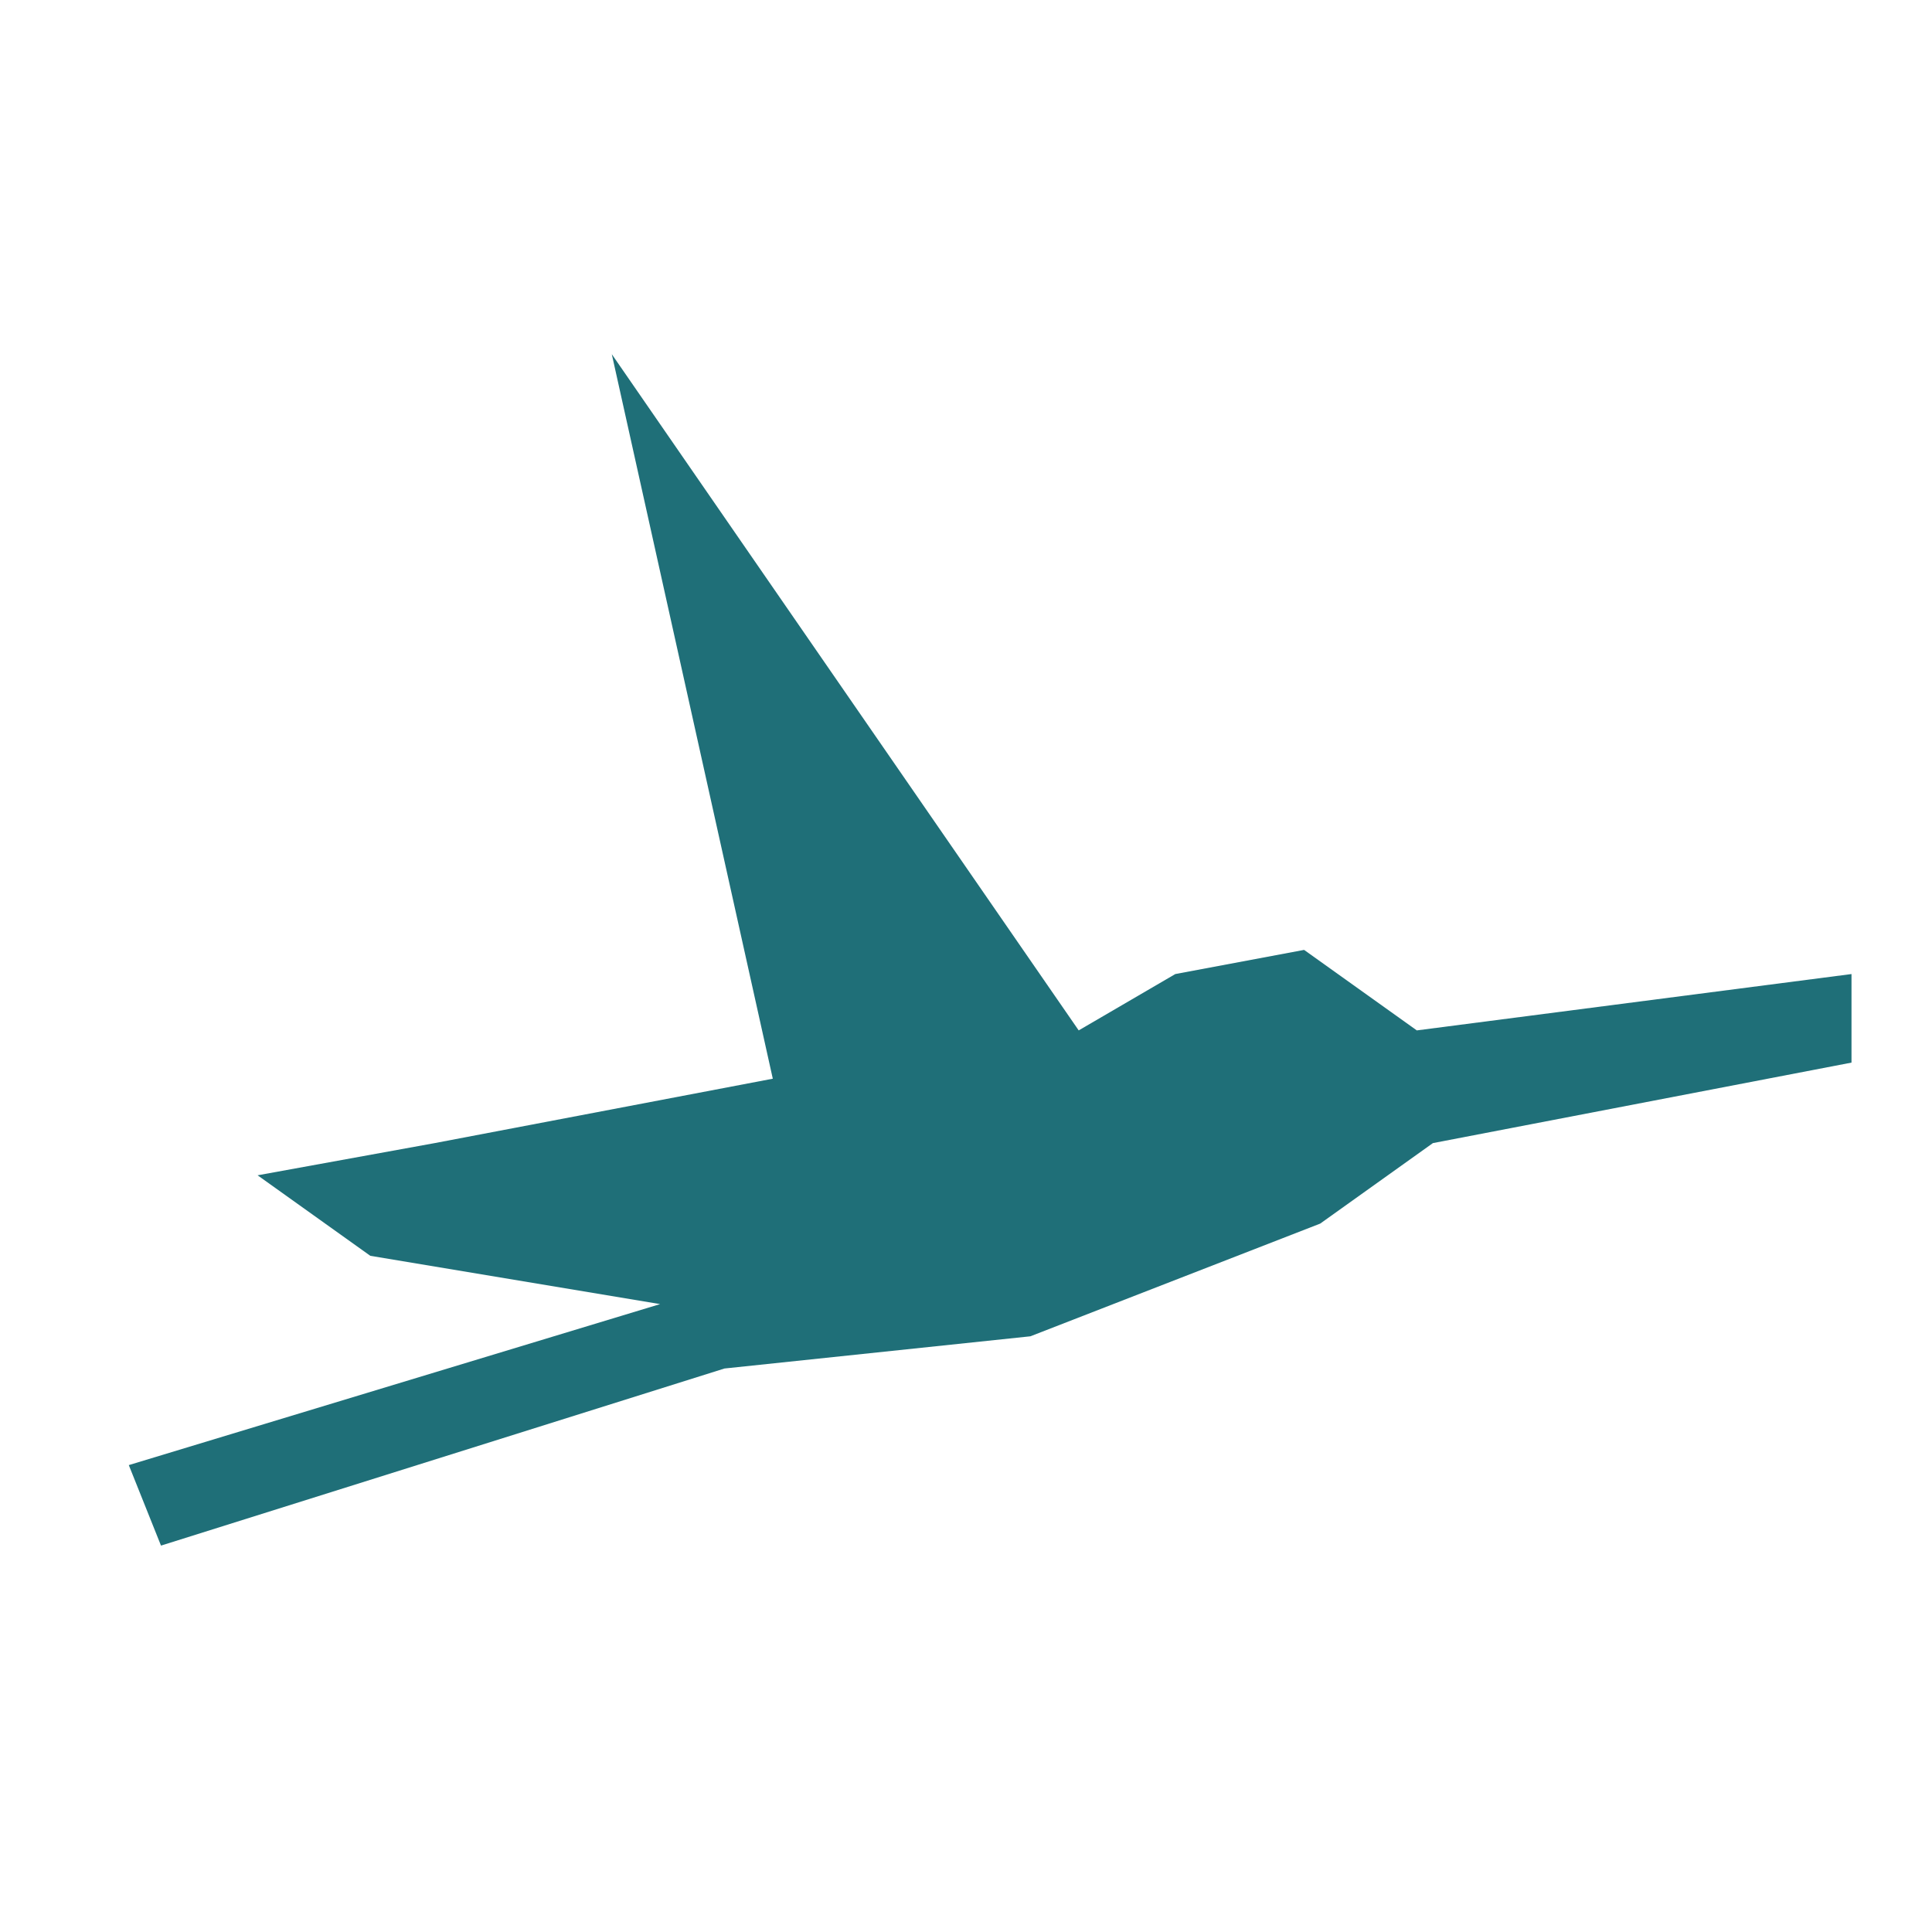
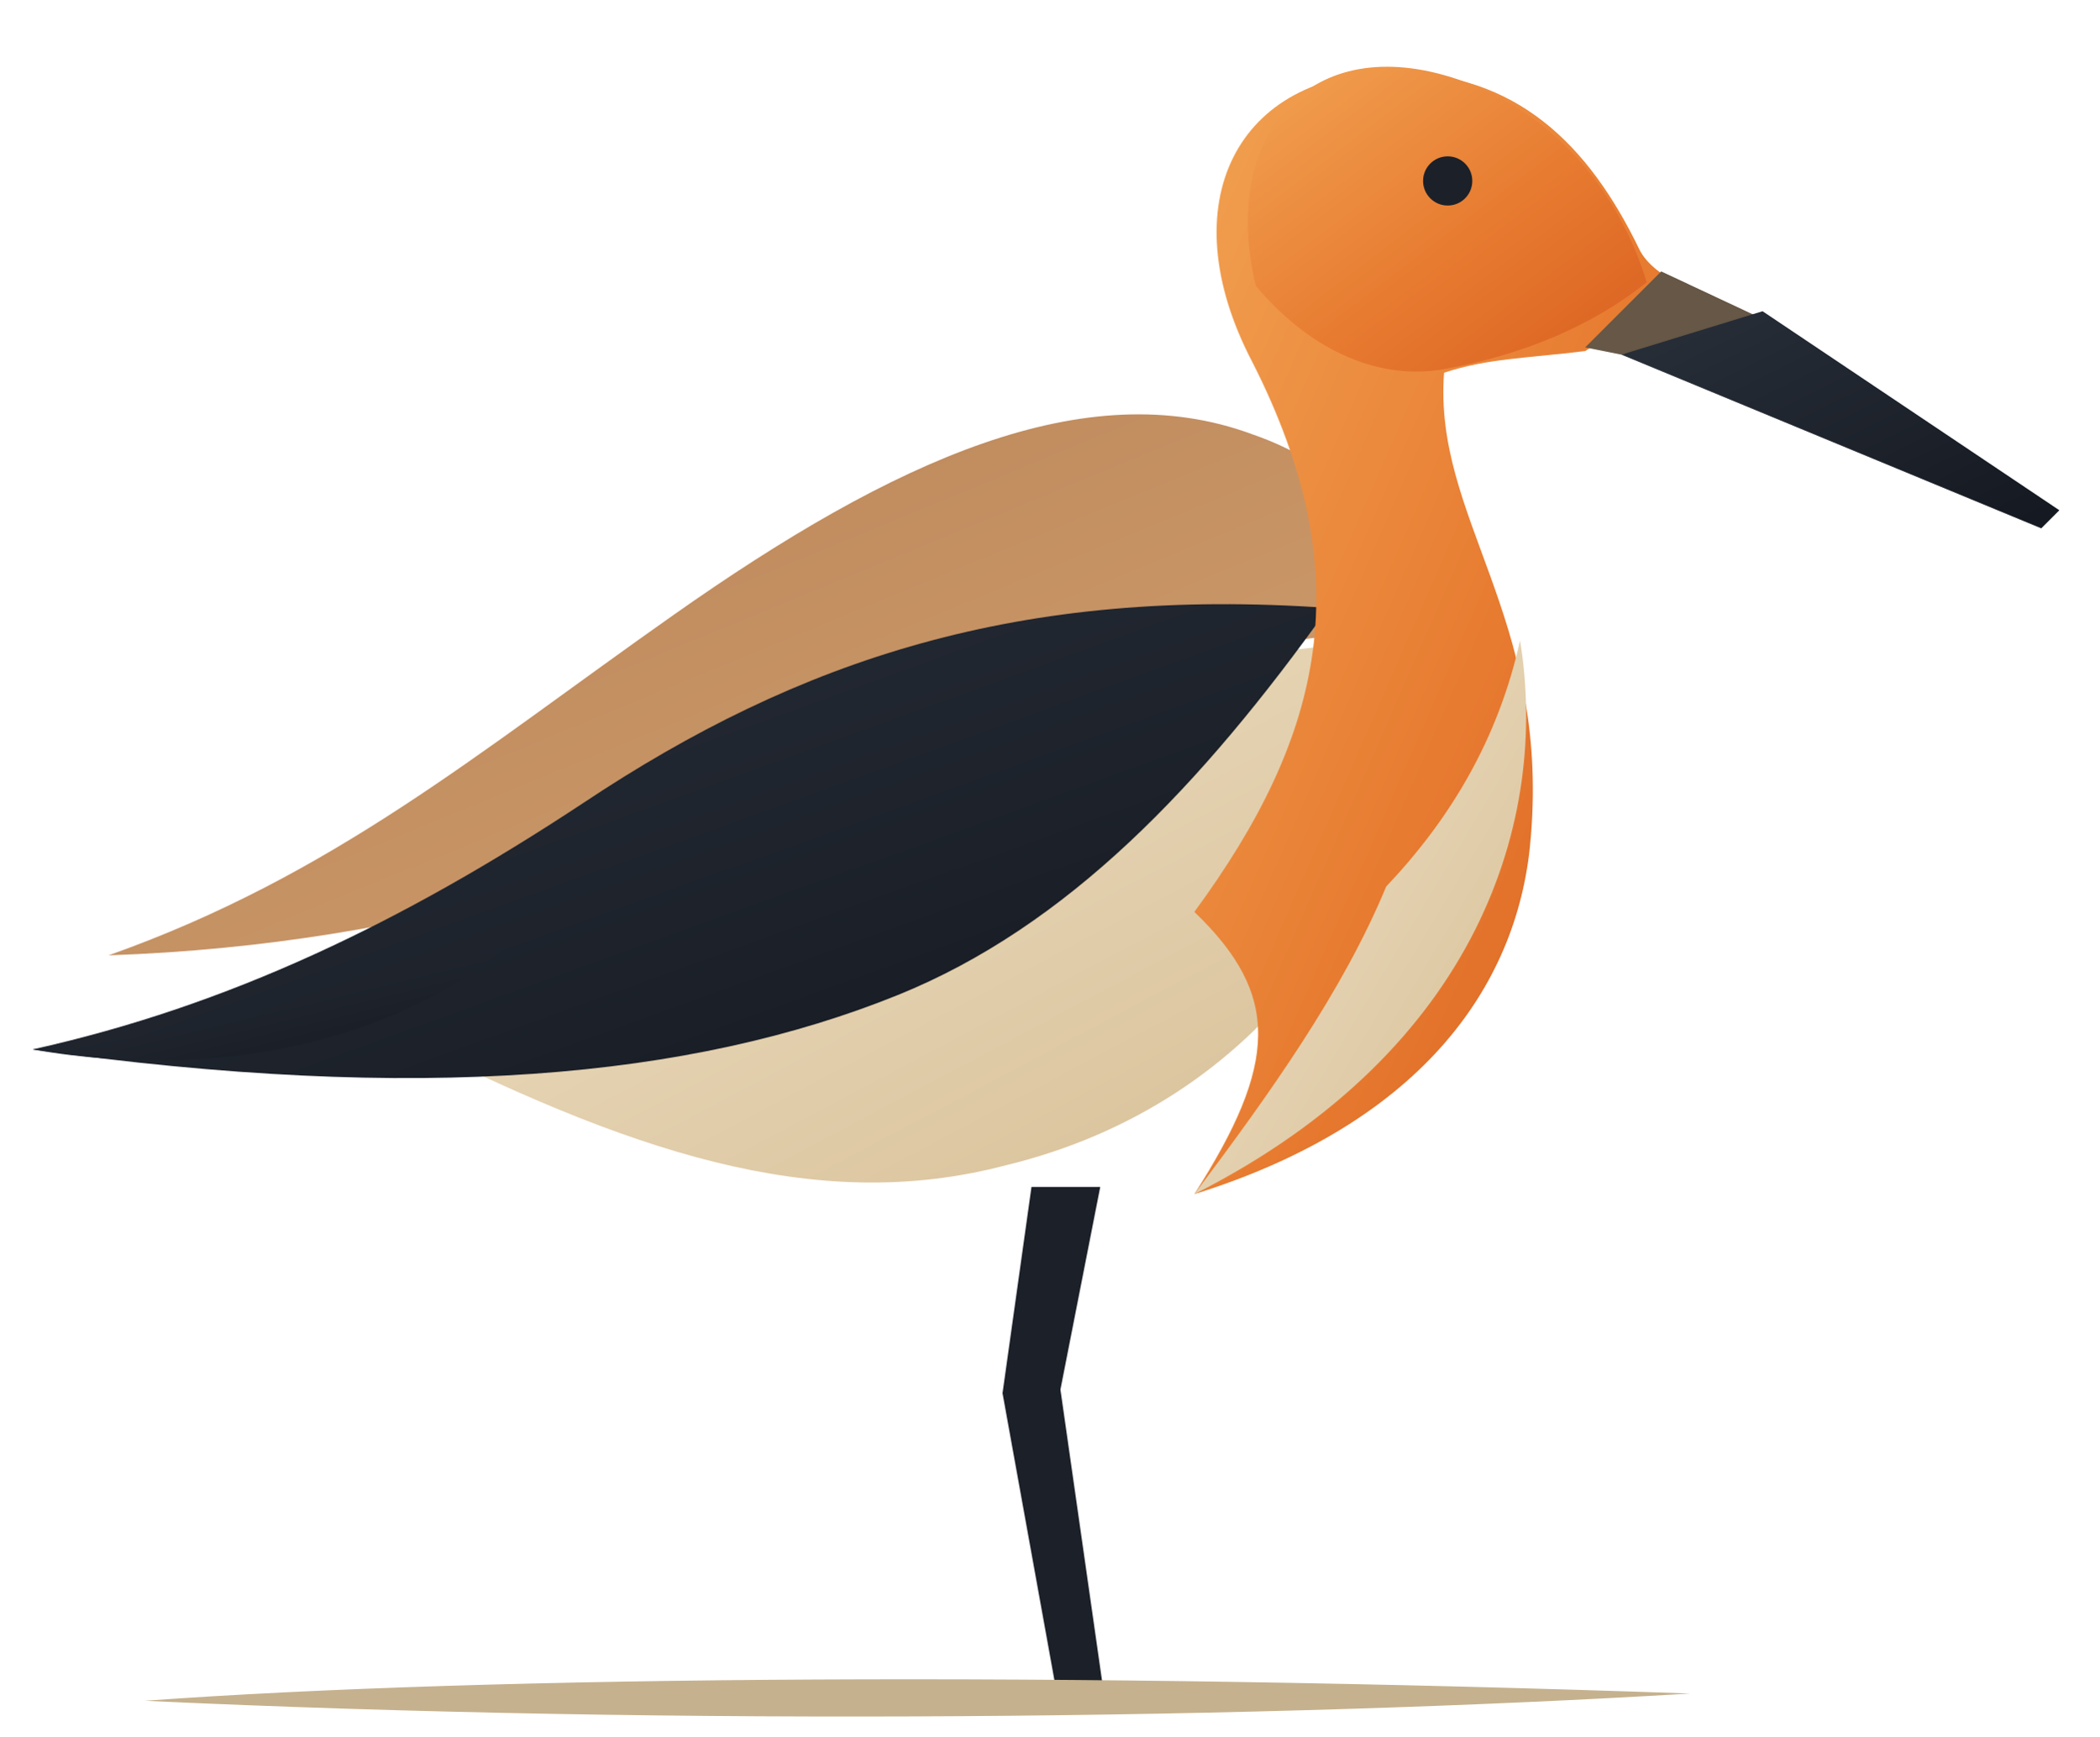
- <svg xmlns="http://www.w3.org/2000/svg" viewBox="0 0 24 24" width="24" height="24" role="img" aria-label="godwit mark">
-   <path fill="#1F6F78" d="M23 12.1 17.6 12.8 16.2 11.8 14.6 12.1 13.4 12.8 7.6 4.4 9.6 13.4 5.4 14.2 3.2 14.6 4.6 15.6 8.2 16.2 1.6 18.2 2 19.2 9 17 12.8 16.6 16.4 15.2 17.8 14.2 23 13.2Z" />
+ <svg xmlns="http://www.w3.org/2000/svg" viewBox="365 225 580 480" role="img" aria-label="godwit mark">
+   <defs>
+     <linearGradient id="copperGradient" x1="0" x2="1" y1="0" y2="1">
+       <stop offset="0" stop-color="#F2A252" />
+       <stop offset="0.56" stop-color="#E77B30" />
+       <stop offset="1" stop-color="#D95E1F" />
+     </linearGradient>
+     <linearGradient id="tanGradient" x1="0" x2="1" y1="0" y2="1">
+       <stop offset="0" stop-color="#B88356" />
+       <stop offset="1" stop-color="#D2A071" />
+     </linearGradient>
+     <linearGradient id="beigeGradient" x1="0" x2="1" y1="0" y2="1">
+       <stop offset="0" stop-color="#F0E2C8" />
+       <stop offset="1" stop-color="#D7BF96" />
+     </linearGradient>
+     <linearGradient id="charcoalGradient" x1="0" x2="1" y1="0" y2="1">
+       <stop offset="0" stop-color="#29303A" />
+       <stop offset="1" stop-color="#141820" />
+     </linearGradient>
+     <style>
+       .charcoal-fill { fill: url(#charcoalGradient); }
+       .wordmark {
+         fill: #1C2028;
+         font-family: "Avenir Next", Avenir, Montserrat, "Helvetica Neue", Arial, sans-serif;
+         font-size: 198px;
+         font-weight: 500;
+         letter-spacing: -4px;
+       }
+     </style>
+   </defs>
+   <g id="bird" transform="translate(369 245)">
+     <path id="back-wing-tan" fill="url(#tanGradient)" d="M26 244 C88 222 128 188 182 150 C243 107 296 83 342 100 C368 109 385 128 389 154 C335 156 287 169 240 190 C179 217 113 241 26 244 Z" />
+     <path id="body-beige" fill="url(#beigeGradient)" d="M147 257 C202 206 282 160 388 157 C386 226 344 285 274 302 C221 316 169 298 104 265 C121 263 134 260 147 257 Z" />
+     <path id="front-wing-charcoal" class="charcoal-fill" d="M5 270 C59 258 107 235 157 202 C217 162 278 142 363 148 C328 197 291 236 244 255 C187 278 112 285 5 270 Z" />
+     <path id="tail-tip-charcoal" class="charcoal-fill" d="M5 270 C54 266 94 256 137 241 C110 264 62 280 5 270 Z" />
+     <path id="neck-and-chest-copper" fill="url(#copperGradient)" d="M326 232 C362 183 372 139 342 80 C319 36 338 0 381 0 C415 0 435 20 449 49 C451 53 456 57 462 59 L434 77 C418 79 407 79 395 83 C392 123 424 150 419 211 C416 251 390 290 326 310 C349 274 350 255 326 232 Z" />
+     <path id="chest-beige-edge" fill="url(#beigeGradient)" d="M379 225 C397 206 410 184 416 157 C424 206 405 270 326 310 C347 282 367 254 379 225 Z" />
+     <path id="head-copper" fill="url(#copperGradient)" d="M343 59 C333 17 358 -12 399 2 C425 11 443 32 451 58 C436 70 417 78 395 82 C378 85 359 78 343 59 Z" />
+     <circle id="eye" cx="396" cy="30" r="6.8" fill="#1C2028" />
+     <path id="beak-base" fill="#665746" d="M455 55 L487 70 L444 78 L434 76 Z" />
+     <path id="beak-long" class="charcoal-fill" d="M483 66 L565 121 L560 126 L444 78 Z" />
+     <path id="leg" fill="#1C2028" d="M281 308 L300 308 L289 364 L301 448 L288 448 L273 365 Z" />
+     <path id="water-line-top" fill="#C5B18D" d="M36 450 C132 443 292 442 463 448 C347 455 185 457 36 450 Z" />
+     <path id="water-line-mid" fill="#C5B18D" d="M122 465 C199 460 285 460 373 465 C284 471 199 471 122 465 Z" />
+     <path id="water-line-small" fill="#C5B18D" d="M184 481 C218 477 249 477 282 481 C248 486 217 486 184 481 Z" />
+   </g>
</svg>
